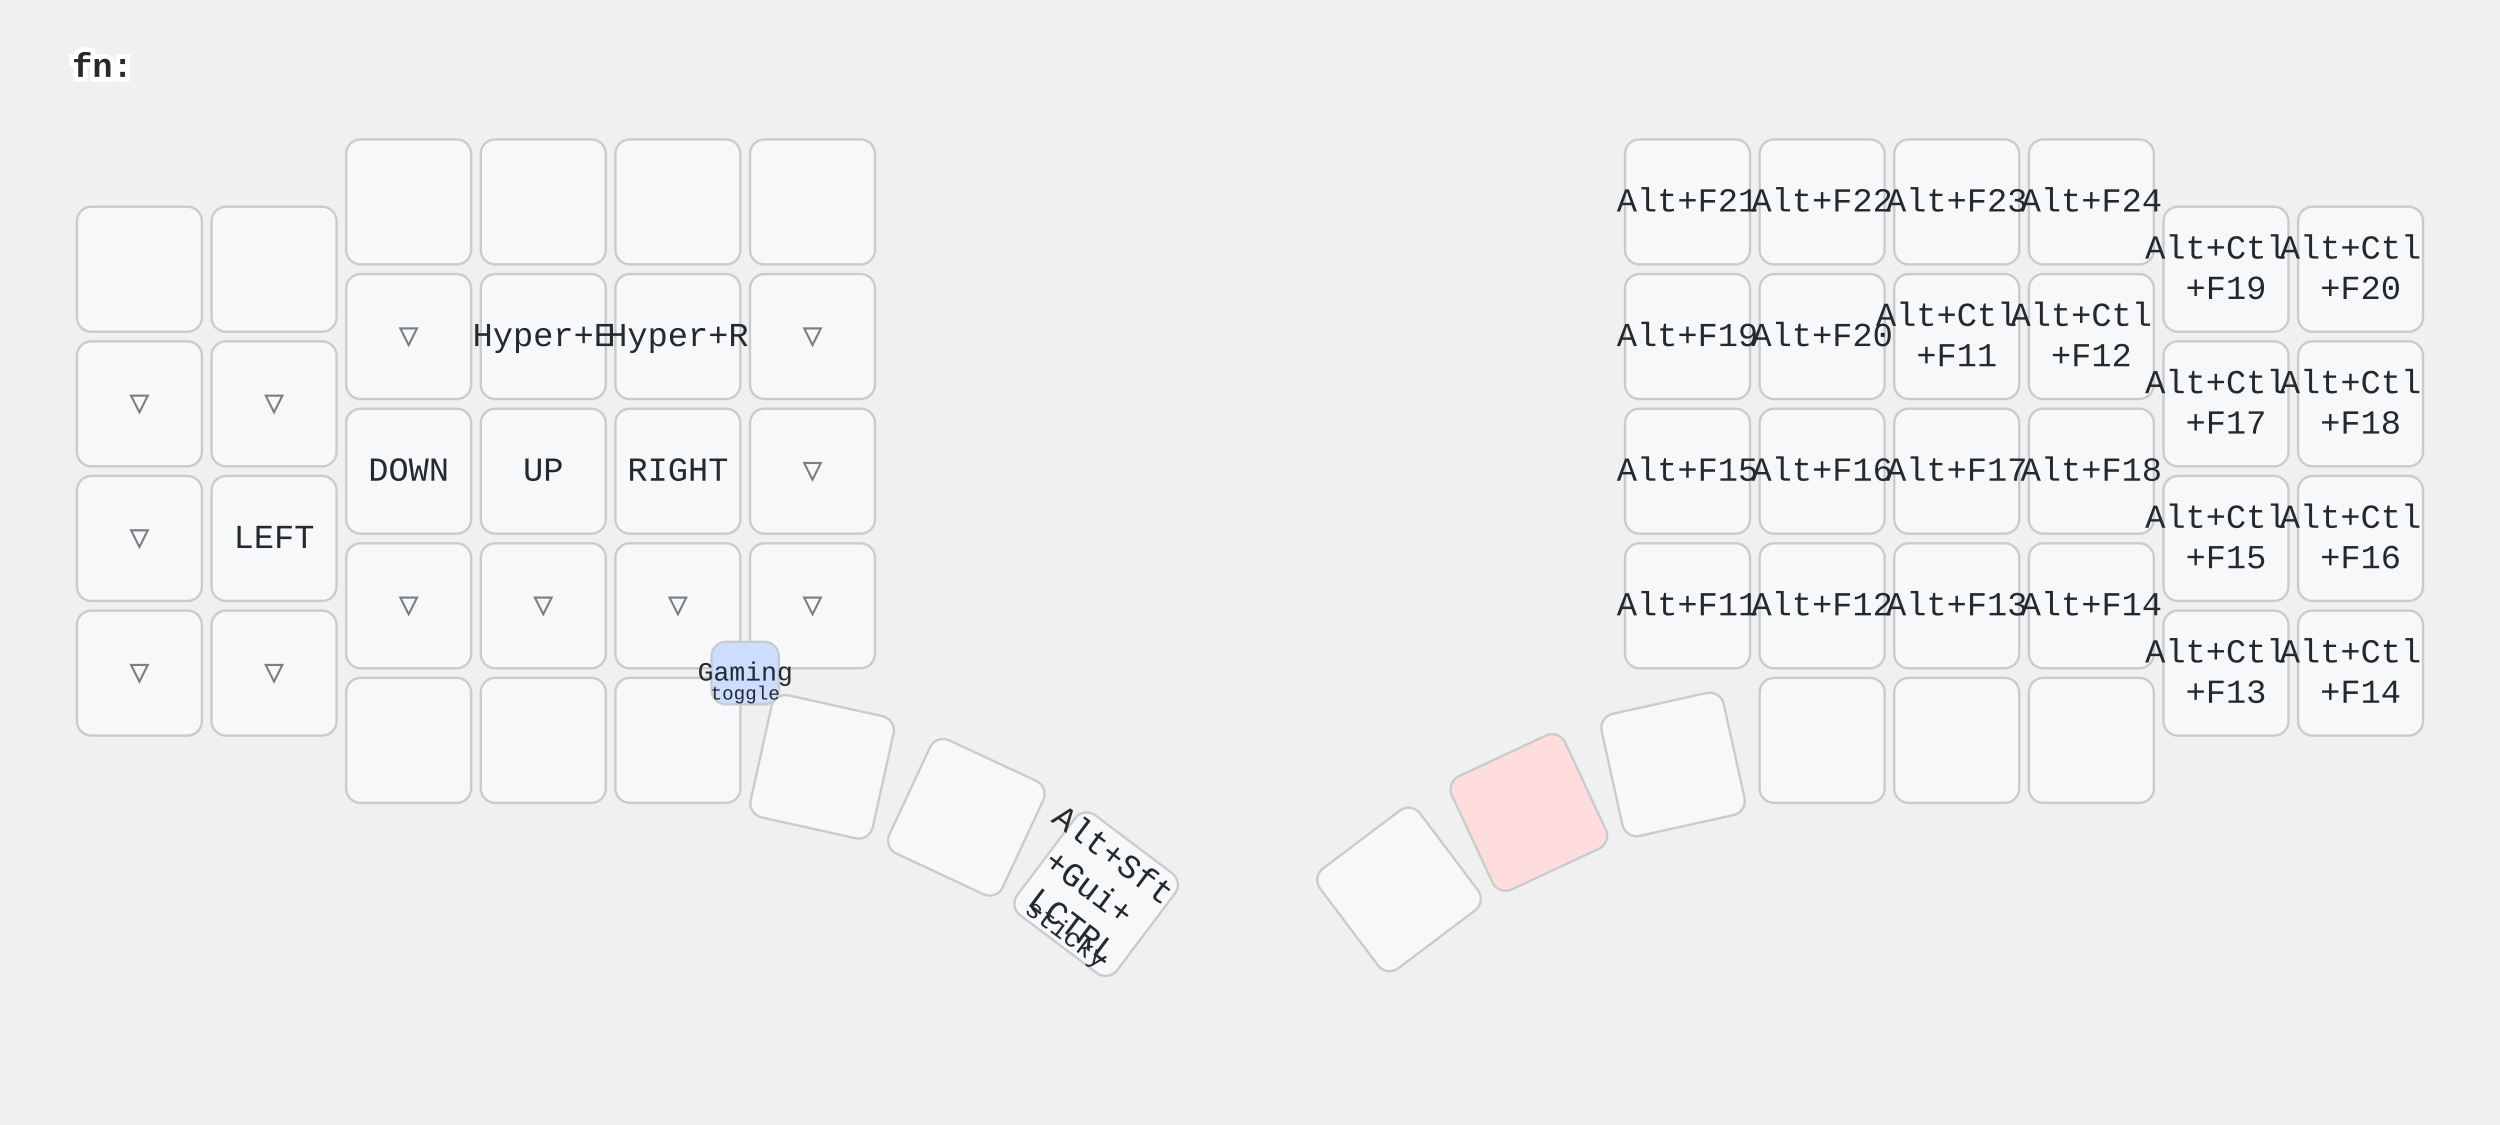
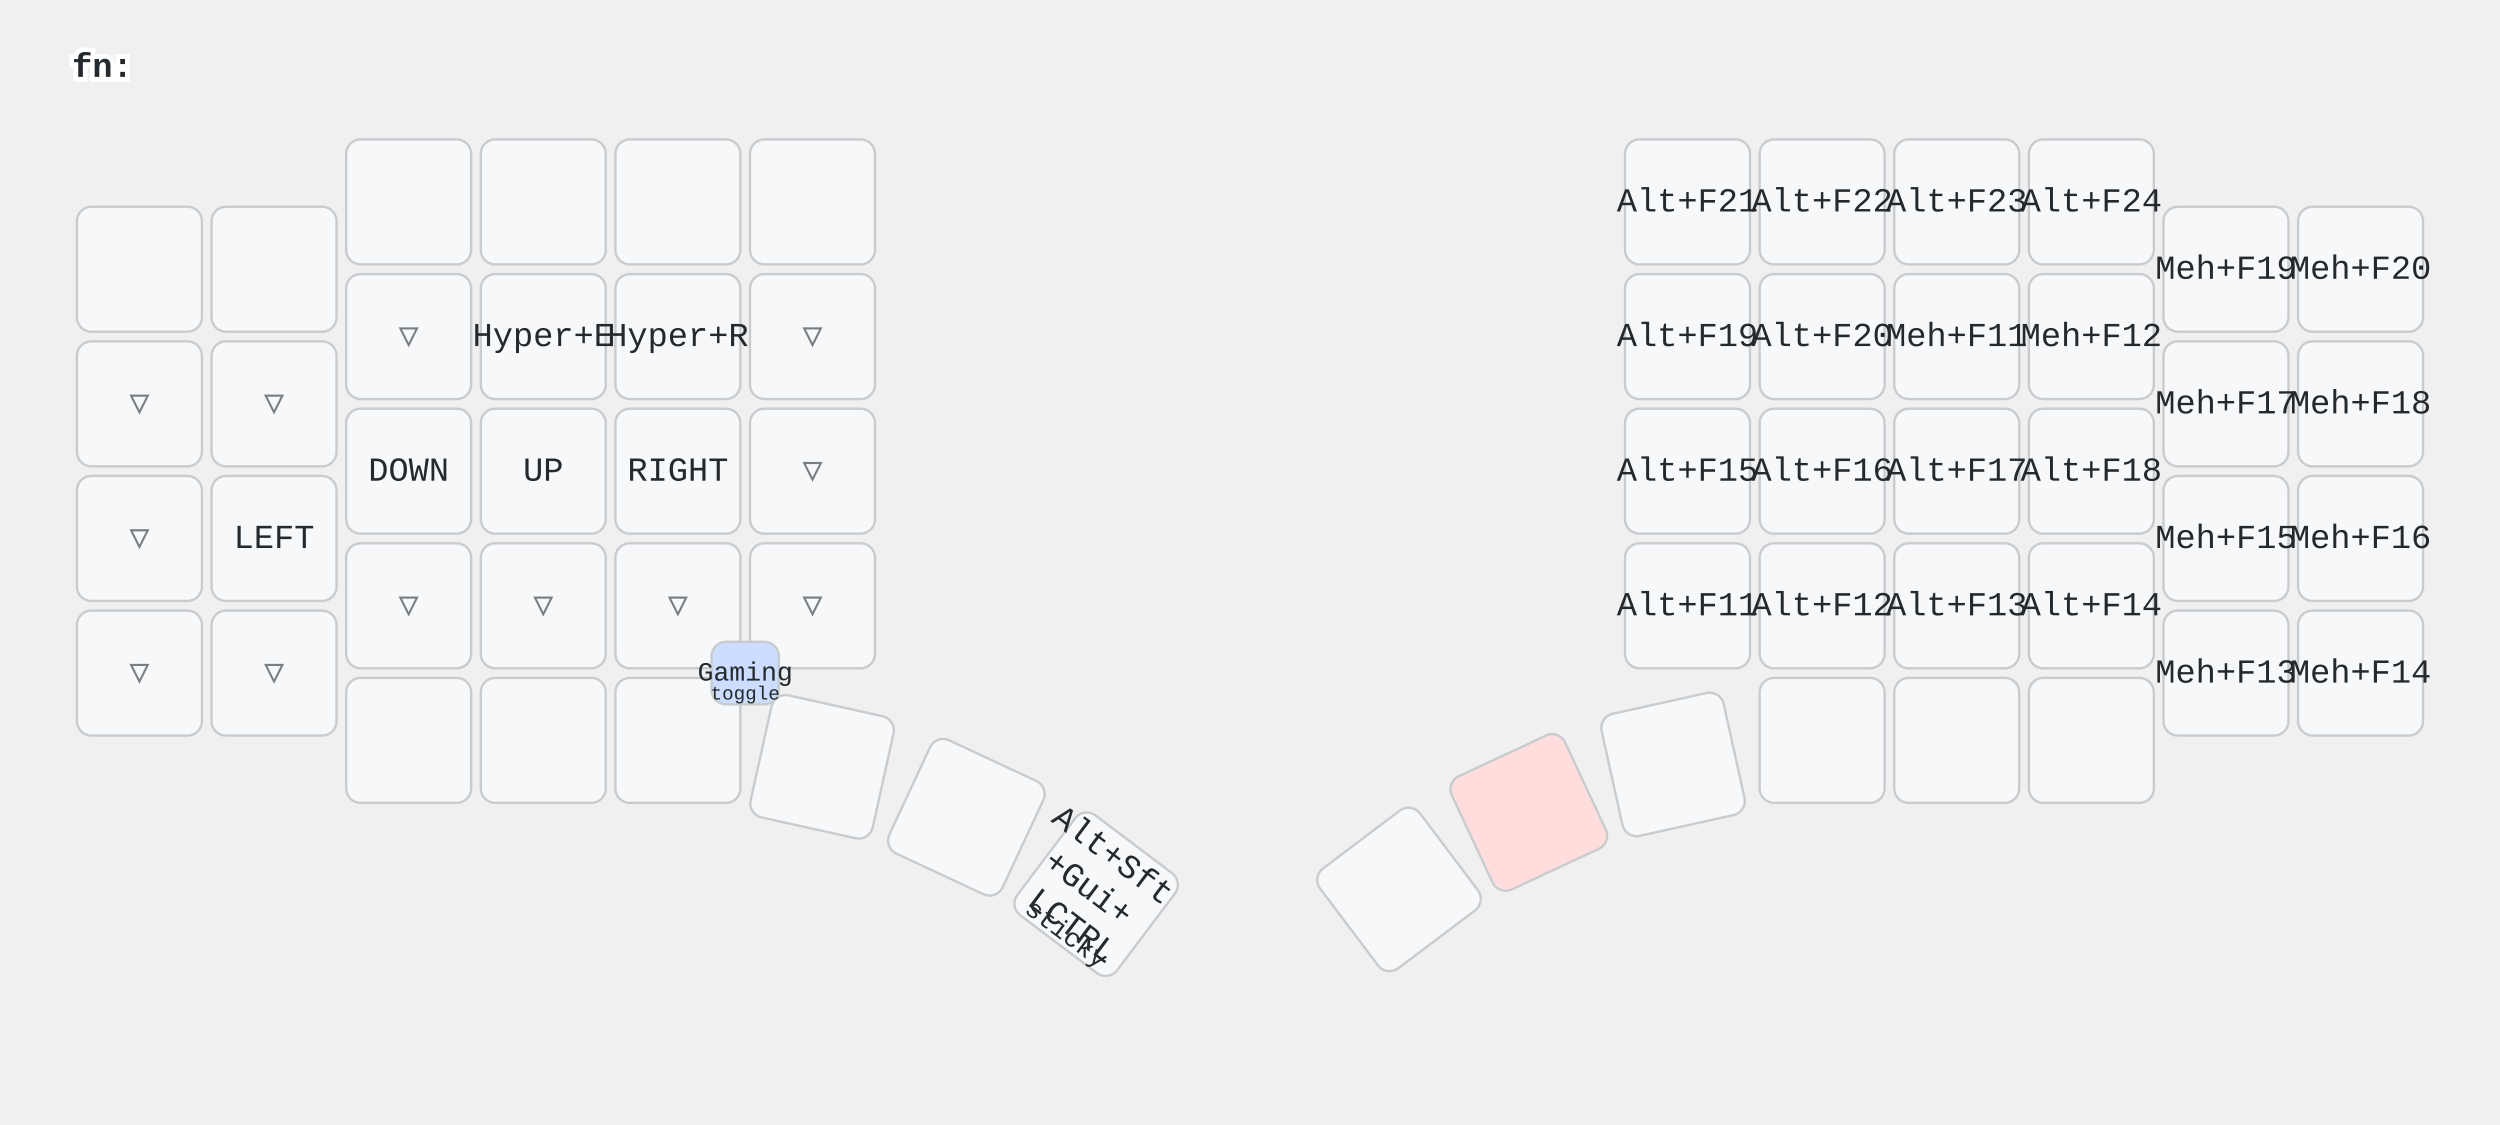
<svg xmlns="http://www.w3.org/2000/svg" width="1040" height="468" viewBox="0 0 1040 468" class="keymap">
  <style>/* inherit to force styles through use tags */
svg path {
    fill: inherit;
}

/* font and background color specifications */
svg.keymap {
    font-family: SFMono-Regular,Consolas,Liberation Mono,Menlo,monospace;
    font-size: 14px;
    font-kerning: normal;
    text-rendering: optimizeLegibility;
    fill: #24292e;
}

/* default key styling */
rect.key {
    fill: #f6f8fa;
}

rect.key, rect.combo {
    stroke: #c9cccf;
    stroke-width: 1;
}

/* default key side styling, only used is draw_key_sides is set */
rect.side {
    filter: brightness(90%);
}

/* color accent for combo boxes */
rect.combo, rect.combo-separate {
    fill: #cdf;
}

/* color accent for held keys */
rect.held, rect.combo.held {
    fill: #fdd;
}

/* color accent for ghost (optional) keys */
rect.ghost, rect.combo.ghost {
    stroke-dasharray: 4, 4;
    stroke-width: 2;
}

text {
    text-anchor: middle;
    dominant-baseline: middle;
}

/* styling for layer labels */
text.label {
    font-weight: bold;
    text-anchor: start;
    stroke: white;
    stroke-width: 4;
    paint-order: stroke;
}

/* styling for optional footer */
text.footer {
    text-anchor: end;
    dominant-baseline: auto;
    stroke: white;
    stroke-width: 4;
    paint-order: stroke;
}

/* styling for combo tap, and key non-tap label text */
text.combo, text.hold, text.shifted, text.left, text.right {
    font-size: 11px;
}

text.hold {
    text-anchor: middle;
    dominant-baseline: auto;
}

text.shifted {
    text-anchor: middle;
    dominant-baseline: hanging;
}

text.left {
    text-anchor: start;
}

text.right {
    text-anchor: end;
}

text.layer-activator {
    text-decoration: underline;
}

/* styling for hold/shifted label text in combo box */
text.combo.hold, text.combo.shifted, text.combo.left, text.combo.right {
    font-size: 8px;
}

/* lighter symbol for transparent keys */
text.trans {
    fill: #7b7e81;
}

/* styling for combo dendrons */
path.combo {
    stroke-width: 1;
    stroke: gray;
    fill: none;
}

/* Start Tabler Icons Cleanup */
/* cannot use height/width with glyphs */
.icon-tabler &gt; path {
    fill: inherit;
    stroke: inherit;
    stroke-width: 2;
}
/* hide tabler's default box */
.icon-tabler &gt; path[stroke="none"][fill="none"] {
    visibility: hidden;
}
/* End Tabler Icons Cleanup */
</style>
  <g transform="translate(30, 0)" class="layer-fn">
    <text x="0" y="28" class="label" id="fn">fn:</text>
    <g transform="translate(0, 56)">
      <g transform="translate(28, 56)" class="key keypos-0">
        <rect rx="6" ry="6" x="-26" y="-26" width="52" height="52" class="key" />
      </g>
      <g transform="translate(84, 56)" class="key keypos-1">
        <rect rx="6" ry="6" x="-26" y="-26" width="52" height="52" class="key" />
      </g>
      <g transform="translate(140, 28)" class="key keypos-2">
        <rect rx="6" ry="6" x="-26" y="-26" width="52" height="52" class="key" />
      </g>
      <g transform="translate(196, 28)" class="key keypos-3">
        <rect rx="6" ry="6" x="-26" y="-26" width="52" height="52" class="key" />
      </g>
      <g transform="translate(252, 28)" class="key keypos-4">
        <rect rx="6" ry="6" x="-26" y="-26" width="52" height="52" class="key" />
      </g>
      <g transform="translate(308, 28)" class="key keypos-5">
        <rect rx="6" ry="6" x="-26" y="-26" width="52" height="52" class="key" />
      </g>
      <g transform="translate(672, 28)" class="key keypos-6">
        <rect rx="6" ry="6" x="-26" y="-26" width="52" height="52" class="key" />
        <text x="0" y="0" class="key tap">Alt+F21</text>
      </g>
      <g transform="translate(728, 28)" class="key keypos-7">
        <rect rx="6" ry="6" x="-26" y="-26" width="52" height="52" class="key" />
        <text x="0" y="0" class="key tap">Alt+F22</text>
      </g>
      <g transform="translate(784, 28)" class="key keypos-8">
        <rect rx="6" ry="6" x="-26" y="-26" width="52" height="52" class="key" />
        <text x="0" y="0" class="key tap">Alt+F23</text>
      </g>
      <g transform="translate(840, 28)" class="key keypos-9">
        <rect rx="6" ry="6" x="-26" y="-26" width="52" height="52" class="key" />
        <text x="0" y="0" class="key tap">Alt+F24</text>
      </g>
      <g transform="translate(896, 56)" class="key keypos-10">
        <rect rx="6" ry="6" x="-26" y="-26" width="52" height="52" class="key" />
-         <text x="0" y="0" class="key tap">
-           <tspan x="0" dy="-0.6em">Alt+Ctl</tspan>
-           <tspan x="0" dy="1.2em">+F19</tspan>
-         </text>
+         <text x="0" y="0" class="key tap">Meh+F19</text>
      </g>
      <g transform="translate(952, 56)" class="key keypos-11">
        <rect rx="6" ry="6" x="-26" y="-26" width="52" height="52" class="key" />
-         <text x="0" y="0" class="key tap">
-           <tspan x="0" dy="-0.6em">Alt+Ctl</tspan>
-           <tspan x="0" dy="1.2em">+F20</tspan>
-         </text>
+         <text x="0" y="0" class="key tap">Meh+F20</text>
      </g>
      <g transform="translate(28, 112)" class="key trans keypos-12">
        <rect rx="6" ry="6" x="-26" y="-26" width="52" height="52" class="key trans" />
        <text x="0" y="0" class="key trans tap">▽</text>
      </g>
      <g transform="translate(84, 112)" class="key trans keypos-13">
        <rect rx="6" ry="6" x="-26" y="-26" width="52" height="52" class="key trans" />
        <text x="0" y="0" class="key trans tap">▽</text>
      </g>
      <g transform="translate(140, 84)" class="key trans keypos-14">
        <rect rx="6" ry="6" x="-26" y="-26" width="52" height="52" class="key trans" />
        <text x="0" y="0" class="key trans tap">▽</text>
      </g>
      <g transform="translate(196, 84)" class="key keypos-15">
        <rect rx="6" ry="6" x="-26" y="-26" width="52" height="52" class="key" />
        <text x="0" y="0" class="key tap">Hyper+E</text>
      </g>
      <g transform="translate(252, 84)" class="key keypos-16">
        <rect rx="6" ry="6" x="-26" y="-26" width="52" height="52" class="key" />
        <text x="0" y="0" class="key tap">Hyper+R</text>
      </g>
      <g transform="translate(308, 84)" class="key trans keypos-17">
        <rect rx="6" ry="6" x="-26" y="-26" width="52" height="52" class="key trans" />
        <text x="0" y="0" class="key trans tap">▽</text>
      </g>
      <g transform="translate(672, 84)" class="key keypos-18">
        <rect rx="6" ry="6" x="-26" y="-26" width="52" height="52" class="key" />
        <text x="0" y="0" class="key tap">Alt+F19</text>
      </g>
      <g transform="translate(728, 84)" class="key keypos-19">
        <rect rx="6" ry="6" x="-26" y="-26" width="52" height="52" class="key" />
        <text x="0" y="0" class="key tap">Alt+F20</text>
      </g>
      <g transform="translate(784, 84)" class="key keypos-20">
        <rect rx="6" ry="6" x="-26" y="-26" width="52" height="52" class="key" />
-         <text x="0" y="0" class="key tap">
-           <tspan x="0" dy="-0.6em">Alt+Ctl</tspan>
-           <tspan x="0" dy="1.2em">+F11</tspan>
-         </text>
+         <text x="0" y="0" class="key tap">Meh+F11</text>
      </g>
      <g transform="translate(840, 84)" class="key keypos-21">
        <rect rx="6" ry="6" x="-26" y="-26" width="52" height="52" class="key" />
-         <text x="0" y="0" class="key tap">
-           <tspan x="0" dy="-0.6em">Alt+Ctl</tspan>
-           <tspan x="0" dy="1.2em">+F12</tspan>
-         </text>
+         <text x="0" y="0" class="key tap">Meh+F12</text>
      </g>
      <g transform="translate(896, 112)" class="key keypos-22">
        <rect rx="6" ry="6" x="-26" y="-26" width="52" height="52" class="key" />
-         <text x="0" y="0" class="key tap">
-           <tspan x="0" dy="-0.6em">Alt+Ctl</tspan>
-           <tspan x="0" dy="1.2em">+F17</tspan>
-         </text>
+         <text x="0" y="0" class="key tap">Meh+F17</text>
      </g>
      <g transform="translate(952, 112)" class="key keypos-23">
        <rect rx="6" ry="6" x="-26" y="-26" width="52" height="52" class="key" />
-         <text x="0" y="0" class="key tap">
-           <tspan x="0" dy="-0.6em">Alt+Ctl</tspan>
-           <tspan x="0" dy="1.2em">+F18</tspan>
-         </text>
+         <text x="0" y="0" class="key tap">Meh+F18</text>
      </g>
      <g transform="translate(28, 168)" class="key trans keypos-24">
        <rect rx="6" ry="6" x="-26" y="-26" width="52" height="52" class="key trans" />
        <text x="0" y="0" class="key trans tap">▽</text>
      </g>
      <g transform="translate(84, 168)" class="key keypos-25">
        <rect rx="6" ry="6" x="-26" y="-26" width="52" height="52" class="key" />
        <text x="0" y="0" class="key tap">LEFT</text>
      </g>
      <g transform="translate(140, 140)" class="key keypos-26">
        <rect rx="6" ry="6" x="-26" y="-26" width="52" height="52" class="key" />
        <text x="0" y="0" class="key tap">DOWN</text>
      </g>
      <g transform="translate(196, 140)" class="key keypos-27">
        <rect rx="6" ry="6" x="-26" y="-26" width="52" height="52" class="key" />
        <text x="0" y="0" class="key tap">UP</text>
      </g>
      <g transform="translate(252, 140)" class="key keypos-28">
        <rect rx="6" ry="6" x="-26" y="-26" width="52" height="52" class="key" />
        <text x="0" y="0" class="key tap">RIGHT</text>
      </g>
      <g transform="translate(308, 140)" class="key trans keypos-29">
        <rect rx="6" ry="6" x="-26" y="-26" width="52" height="52" class="key trans" />
        <text x="0" y="0" class="key trans tap">▽</text>
      </g>
      <g transform="translate(672, 140)" class="key keypos-30">
        <rect rx="6" ry="6" x="-26" y="-26" width="52" height="52" class="key" />
        <text x="0" y="0" class="key tap">Alt+F15</text>
      </g>
      <g transform="translate(728, 140)" class="key keypos-31">
        <rect rx="6" ry="6" x="-26" y="-26" width="52" height="52" class="key" />
        <text x="0" y="0" class="key tap">Alt+F16</text>
      </g>
      <g transform="translate(784, 140)" class="key keypos-32">
        <rect rx="6" ry="6" x="-26" y="-26" width="52" height="52" class="key" />
        <text x="0" y="0" class="key tap">Alt+F17</text>
      </g>
      <g transform="translate(840, 140)" class="key keypos-33">
        <rect rx="6" ry="6" x="-26" y="-26" width="52" height="52" class="key" />
        <text x="0" y="0" class="key tap">Alt+F18</text>
      </g>
      <g transform="translate(896, 168)" class="key keypos-34">
        <rect rx="6" ry="6" x="-26" y="-26" width="52" height="52" class="key" />
-         <text x="0" y="0" class="key tap">
-           <tspan x="0" dy="-0.6em">Alt+Ctl</tspan>
-           <tspan x="0" dy="1.2em">+F15</tspan>
-         </text>
+         <text x="0" y="0" class="key tap">Meh+F15</text>
      </g>
      <g transform="translate(952, 168)" class="key keypos-35">
        <rect rx="6" ry="6" x="-26" y="-26" width="52" height="52" class="key" />
-         <text x="0" y="0" class="key tap">
-           <tspan x="0" dy="-0.6em">Alt+Ctl</tspan>
-           <tspan x="0" dy="1.2em">+F16</tspan>
-         </text>
+         <text x="0" y="0" class="key tap">Meh+F16</text>
      </g>
      <g transform="translate(28, 224)" class="key trans keypos-36">
        <rect rx="6" ry="6" x="-26" y="-26" width="52" height="52" class="key trans" />
        <text x="0" y="0" class="key trans tap">▽</text>
      </g>
      <g transform="translate(84, 224)" class="key trans keypos-37">
        <rect rx="6" ry="6" x="-26" y="-26" width="52" height="52" class="key trans" />
        <text x="0" y="0" class="key trans tap">▽</text>
      </g>
      <g transform="translate(140, 196)" class="key trans keypos-38">
        <rect rx="6" ry="6" x="-26" y="-26" width="52" height="52" class="key trans" />
        <text x="0" y="0" class="key trans tap">▽</text>
      </g>
      <g transform="translate(196, 196)" class="key trans keypos-39">
        <rect rx="6" ry="6" x="-26" y="-26" width="52" height="52" class="key trans" />
        <text x="0" y="0" class="key trans tap">▽</text>
      </g>
      <g transform="translate(252, 196)" class="key trans keypos-40">
        <rect rx="6" ry="6" x="-26" y="-26" width="52" height="52" class="key trans" />
        <text x="0" y="0" class="key trans tap">▽</text>
      </g>
      <g transform="translate(308, 196)" class="key trans keypos-41">
        <rect rx="6" ry="6" x="-26" y="-26" width="52" height="52" class="key trans" />
        <text x="0" y="0" class="key trans tap">▽</text>
      </g>
      <g transform="translate(672, 196)" class="key keypos-42">
        <rect rx="6" ry="6" x="-26" y="-26" width="52" height="52" class="key" />
        <text x="0" y="0" class="key tap">Alt+F11</text>
      </g>
      <g transform="translate(728, 196)" class="key keypos-43">
        <rect rx="6" ry="6" x="-26" y="-26" width="52" height="52" class="key" />
        <text x="0" y="0" class="key tap">Alt+F12</text>
      </g>
      <g transform="translate(784, 196)" class="key keypos-44">
        <rect rx="6" ry="6" x="-26" y="-26" width="52" height="52" class="key" />
        <text x="0" y="0" class="key tap">Alt+F13</text>
      </g>
      <g transform="translate(840, 196)" class="key keypos-45">
        <rect rx="6" ry="6" x="-26" y="-26" width="52" height="52" class="key" />
        <text x="0" y="0" class="key tap">Alt+F14</text>
      </g>
      <g transform="translate(896, 224)" class="key keypos-46">
        <rect rx="6" ry="6" x="-26" y="-26" width="52" height="52" class="key" />
-         <text x="0" y="0" class="key tap">
-           <tspan x="0" dy="-0.6em">Alt+Ctl</tspan>
-           <tspan x="0" dy="1.2em">+F13</tspan>
-         </text>
+         <text x="0" y="0" class="key tap">Meh+F13</text>
      </g>
      <g transform="translate(952, 224)" class="key keypos-47">
        <rect rx="6" ry="6" x="-26" y="-26" width="52" height="52" class="key" />
-         <text x="0" y="0" class="key tap">
-           <tspan x="0" dy="-0.6em">Alt+Ctl</tspan>
-           <tspan x="0" dy="1.2em">+F14</tspan>
-         </text>
+         <text x="0" y="0" class="key tap">Meh+F14</text>
      </g>
      <g transform="translate(140, 252)" class="key keypos-48">
        <rect rx="6" ry="6" x="-26" y="-26" width="52" height="52" class="key" />
      </g>
      <g transform="translate(196, 252)" class="key keypos-49">
        <rect rx="6" ry="6" x="-26" y="-26" width="52" height="52" class="key" />
      </g>
      <g transform="translate(252, 252)" class="key keypos-50">
        <rect rx="6" ry="6" x="-26" y="-26" width="52" height="52" class="key" />
      </g>
      <g transform="translate(728, 252)" class="key keypos-51">
        <rect rx="6" ry="6" x="-26" y="-26" width="52" height="52" class="key" />
      </g>
      <g transform="translate(784, 252)" class="key keypos-52">
        <rect rx="6" ry="6" x="-26" y="-26" width="52" height="52" class="key" />
      </g>
      <g transform="translate(840, 252)" class="key keypos-53">
        <rect rx="6" ry="6" x="-26" y="-26" width="52" height="52" class="key" />
      </g>
      <g transform="translate(312, 263) rotate(12.5)" class="key keypos-54">
        <rect rx="6" ry="6" x="-26" y="-26" width="52" height="52" class="key" />
      </g>
      <g transform="translate(372, 284) rotate(25.0)" class="key keypos-55">
        <rect rx="6" ry="6" x="-26" y="-26" width="52" height="52" class="key" />
      </g>
      <g transform="translate(426, 316) rotate(37.0)" class="key keypos-56">
        <rect rx="6" ry="6" x="-26" y="-26" width="52" height="52" class="key" />
        <text x="0" y="0" class="key tap">
          <tspan x="0" dy="-1.2em">Alt+Sft</tspan>
          <tspan x="0" dy="1.2em">+Gui+</tspan>
          <tspan x="0" dy="1.2em">LCTRL</tspan>
        </text>
        <text x="0" y="24" class="key hold">sticky</text>
      </g>
      <g transform="translate(552, 314) rotate(-37.0)" class="key keypos-57">
        <rect rx="6" ry="6" x="-26" y="-26" width="52" height="52" class="key" />
      </g>
      <g transform="translate(606, 282) rotate(-25.0)" class="key held keypos-58">
        <rect rx="6" ry="6" x="-26" y="-26" width="52" height="52" class="key held" />
      </g>
      <g transform="translate(666, 262) rotate(-12.5)" class="key keypos-59">
        <rect rx="6" ry="6" x="-26" y="-26" width="52" height="52" class="key" />
      </g>
      <g class="combo combopos-0">
        <rect rx="6" ry="6" x="266" y="211" width="28" height="26" class="combo" />
        <text x="280" y="224" class="combo tap">Gaming</text>
        <text x="280" y="235" class="combo hold">toggle</text>
      </g>
    </g>
  </g>
</svg>
